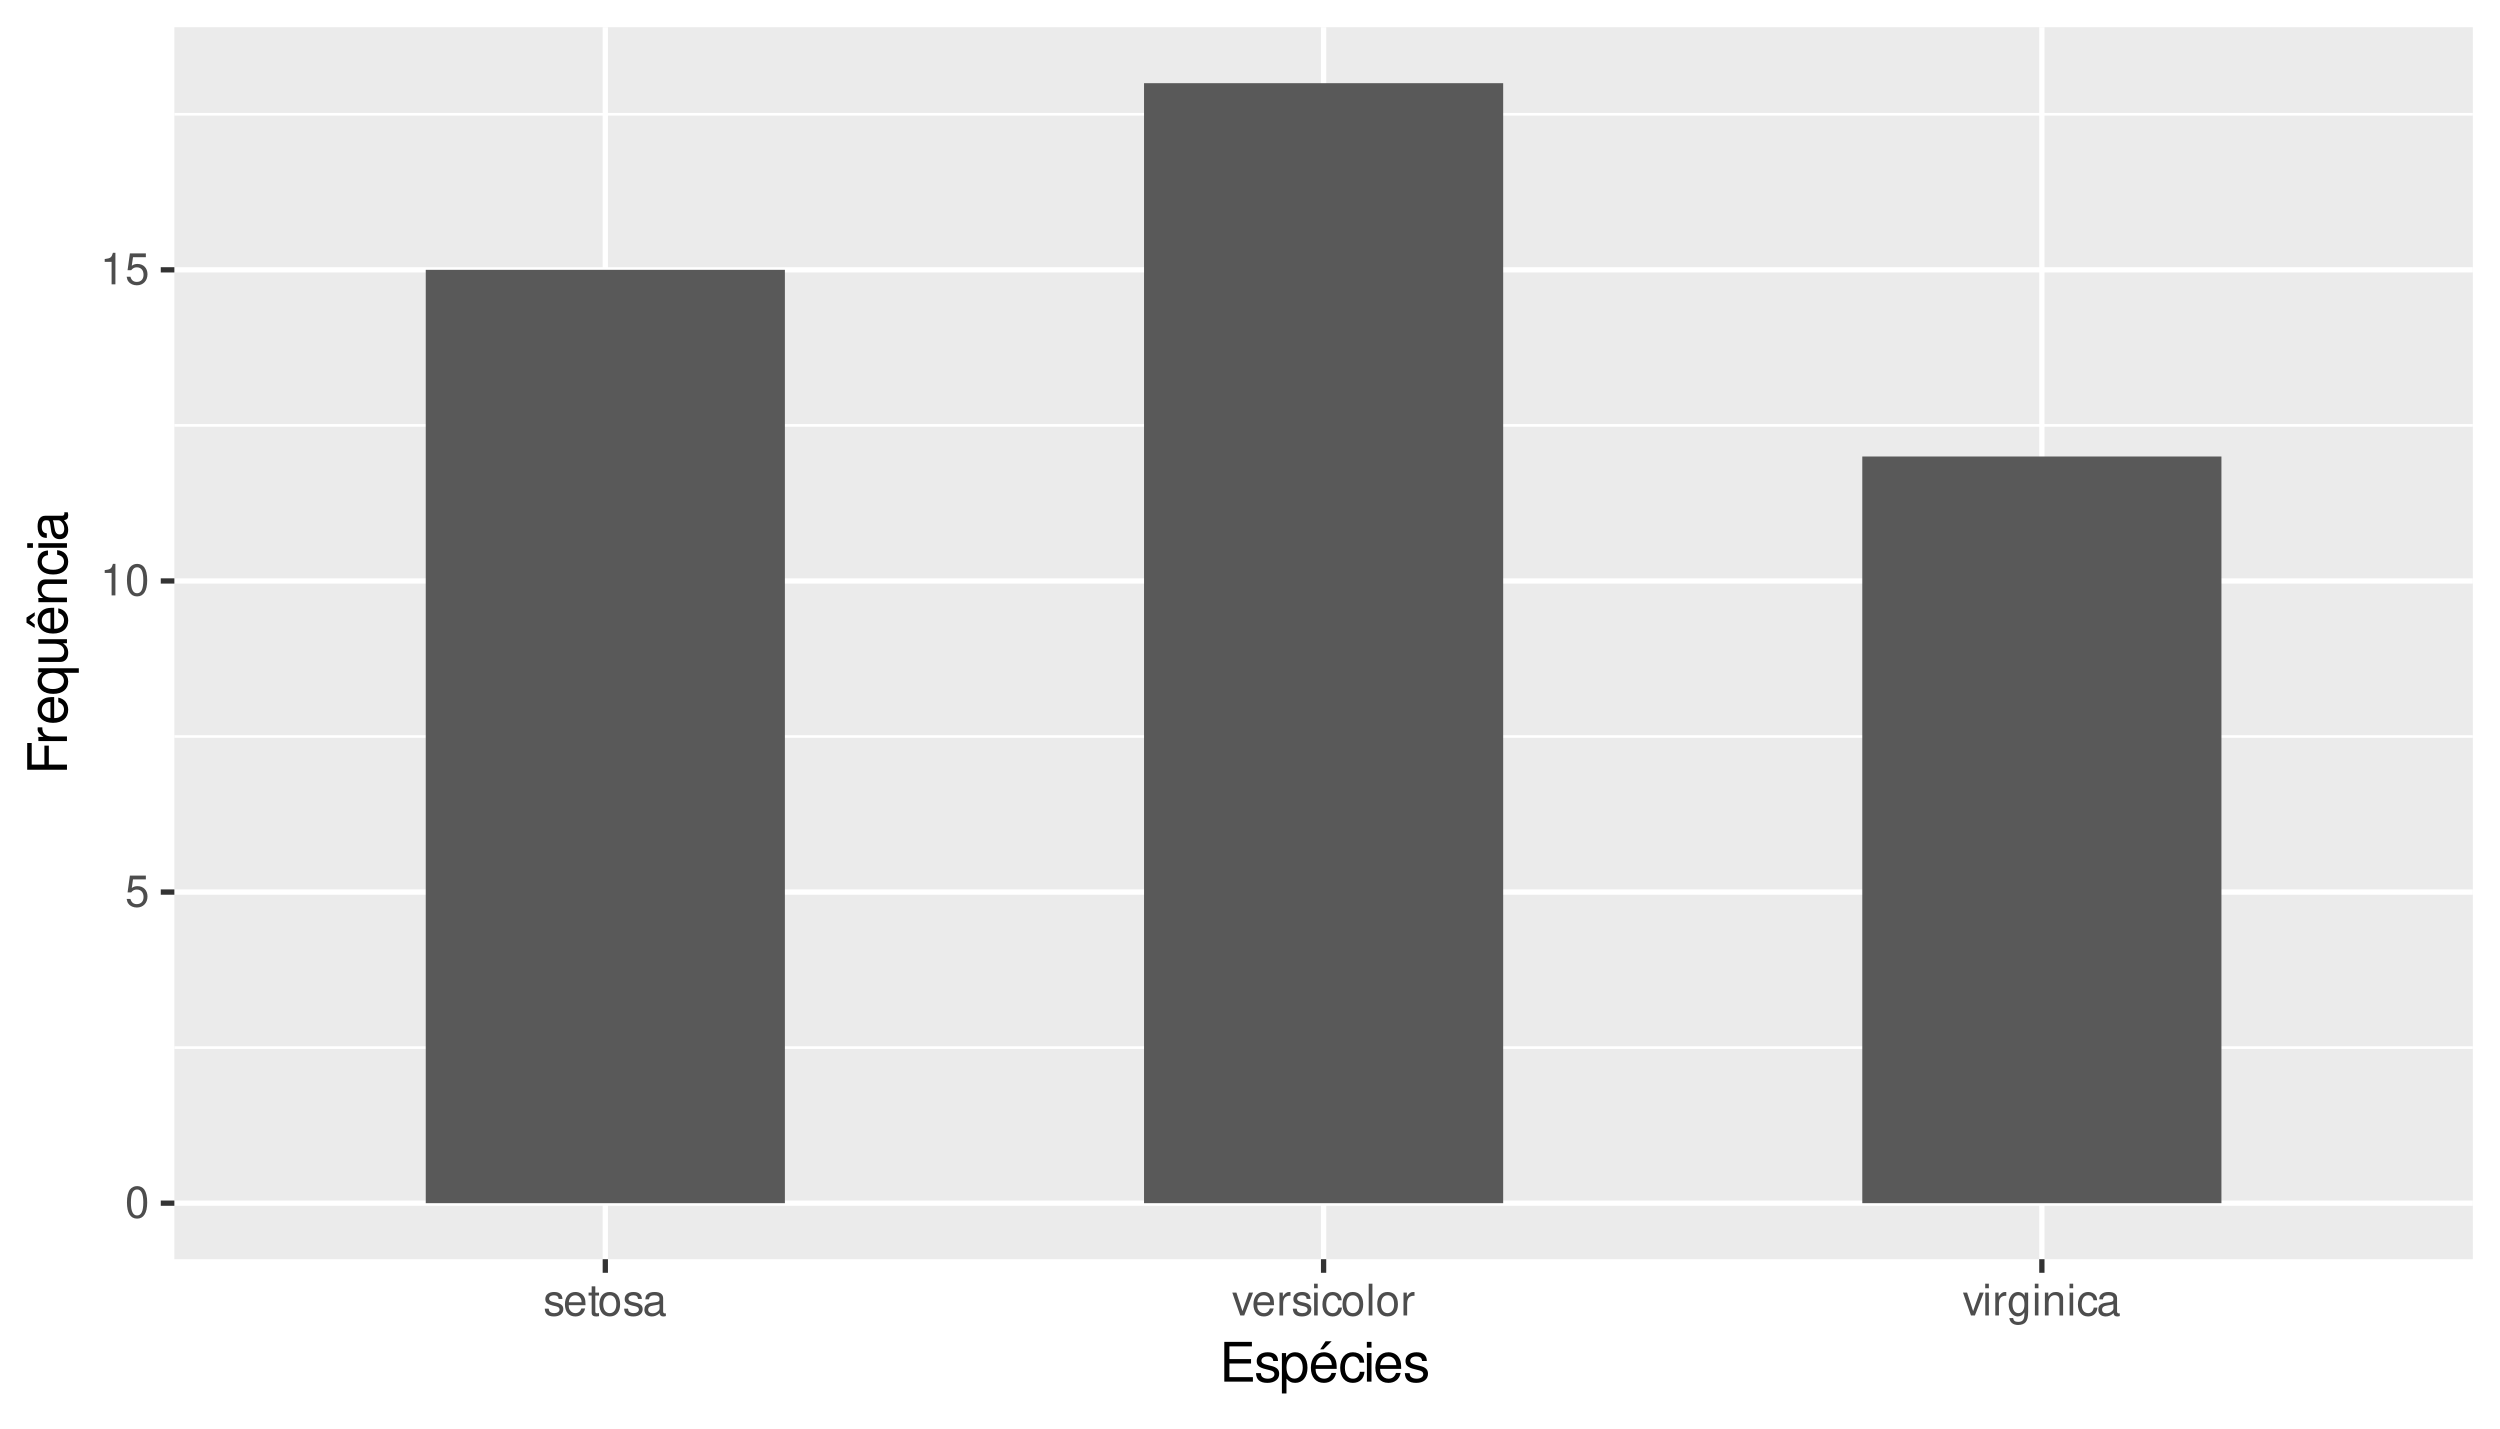
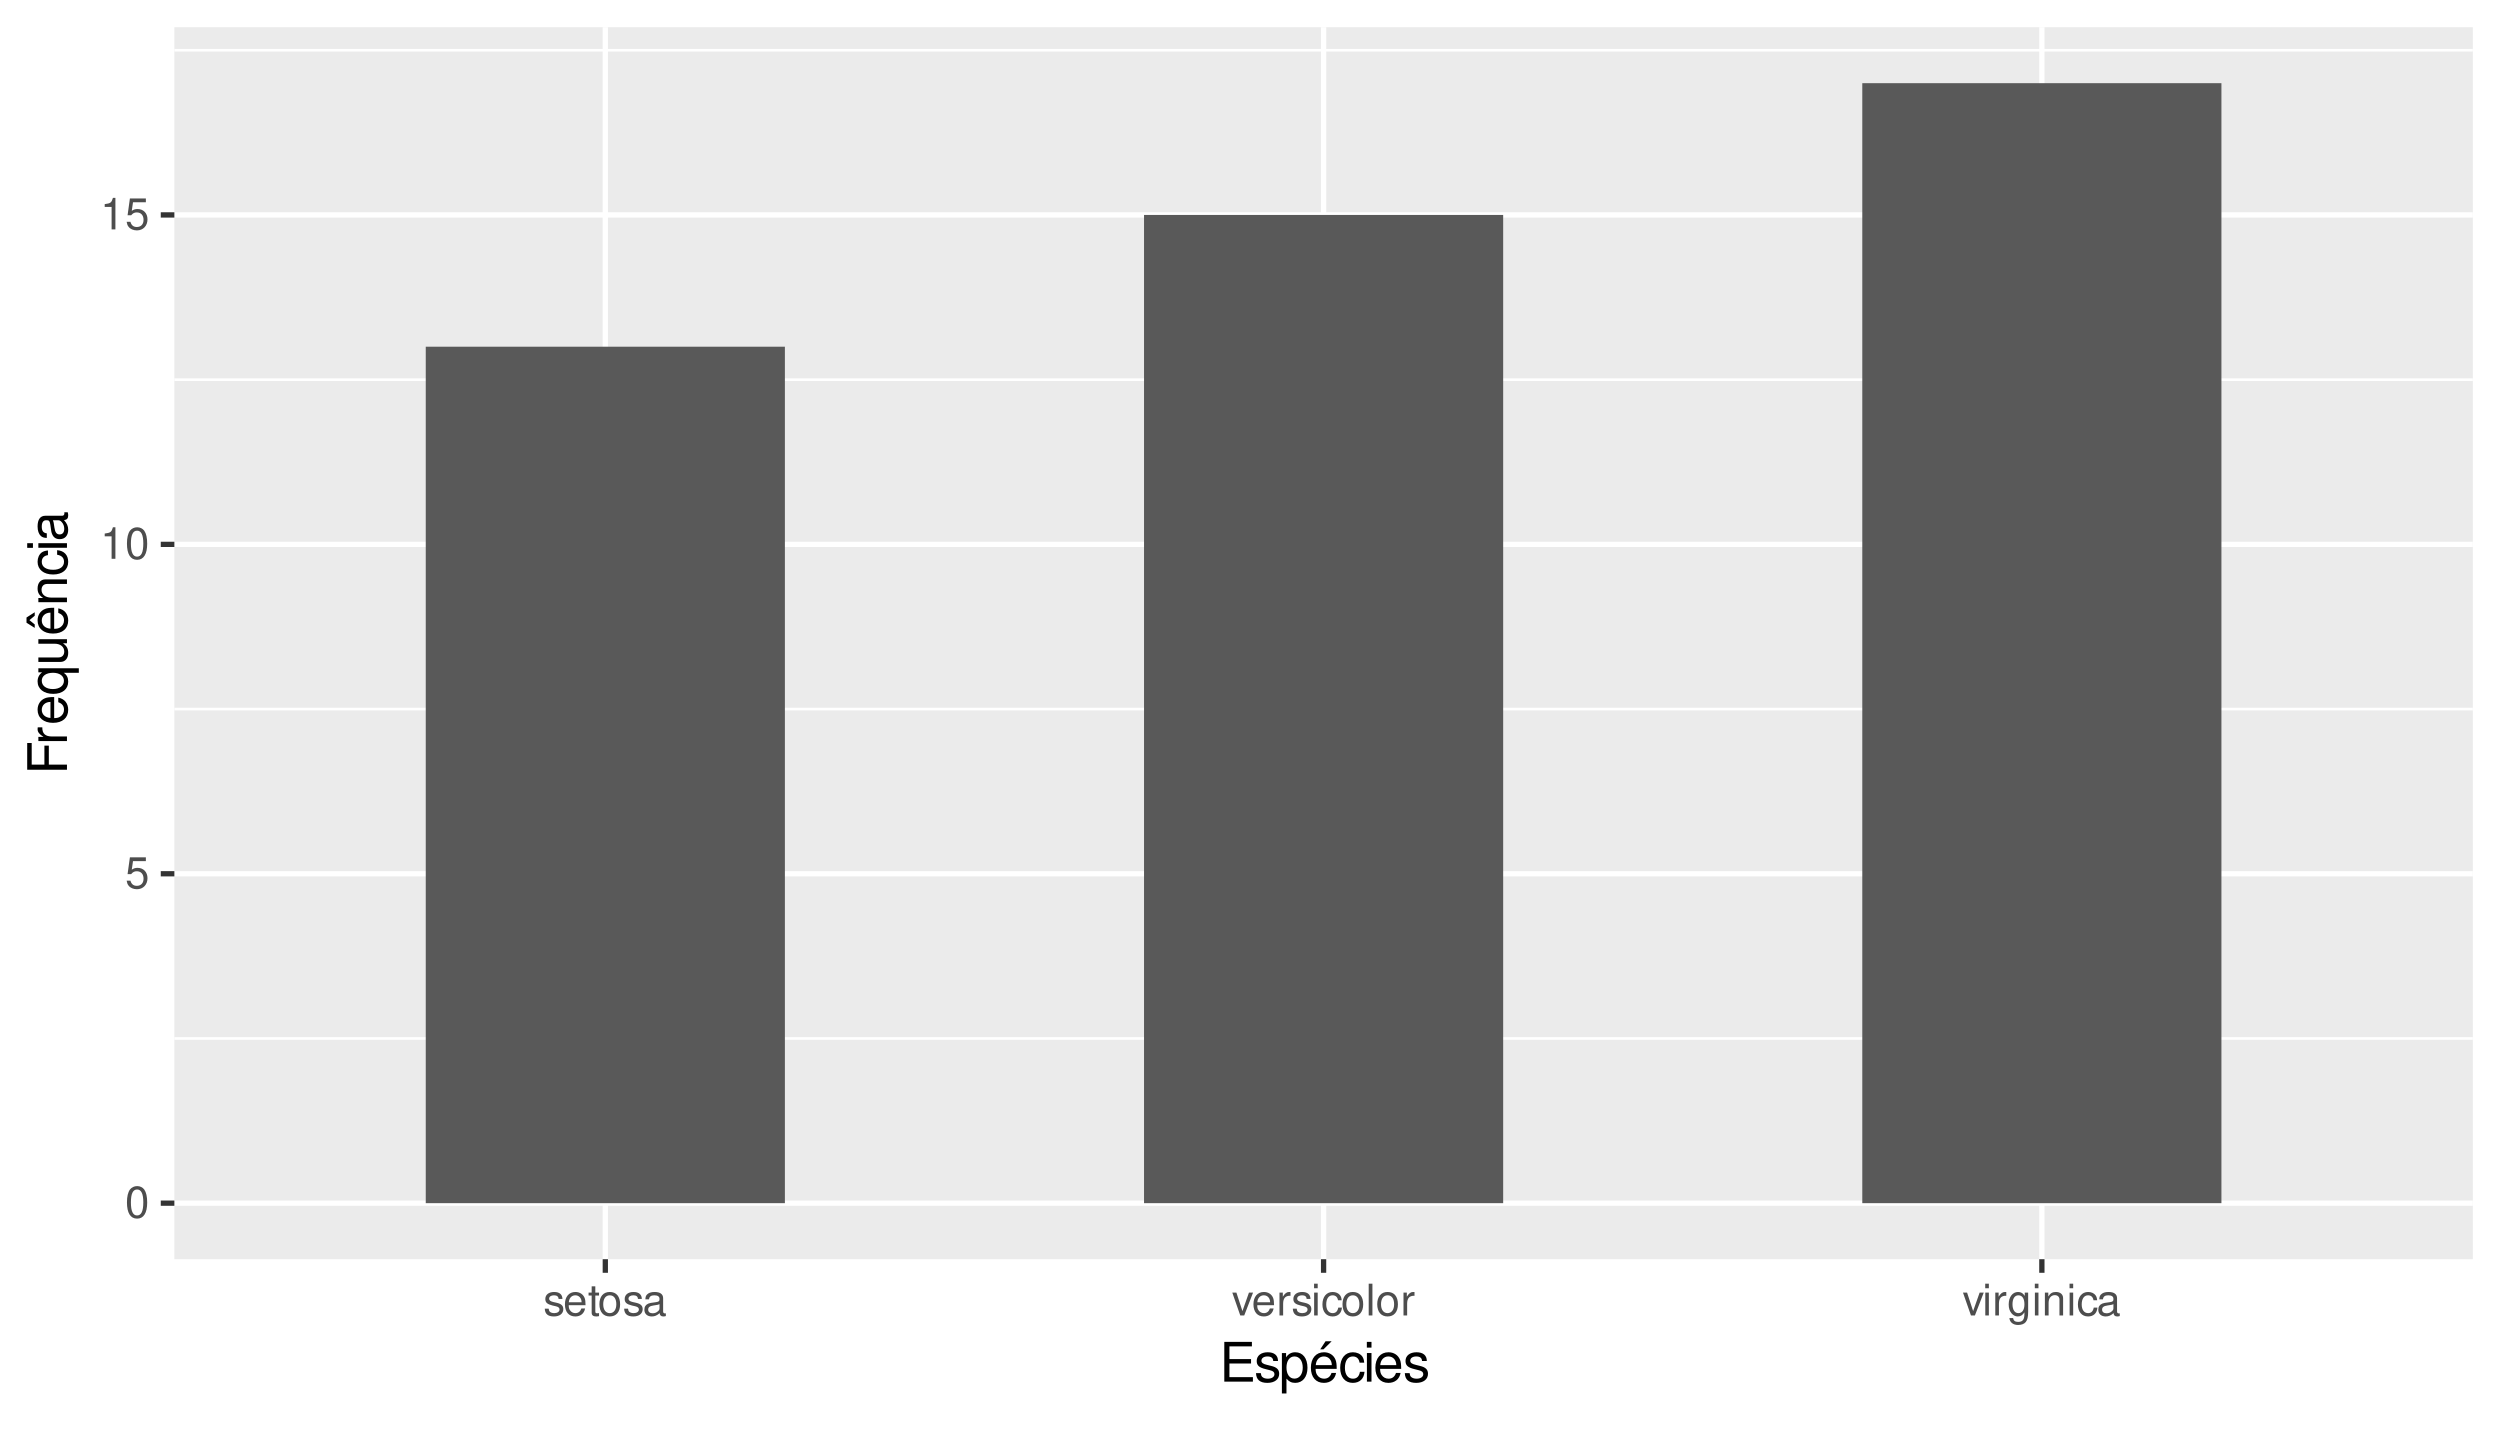
<svg xmlns="http://www.w3.org/2000/svg" xmlns:xlink="http://www.w3.org/1999/xlink" width="504pt" height="288pt" viewBox="0 0 504 288" version="1.1">
  <defs>
    <g>
      <symbol overflow="visible" id="glyph0-0">
        <path style="stroke:none;" d="" />
      </symbol>
      <symbol overflow="visible" id="glyph0-1">
        <path style="stroke:none;" d="M 2.422 -6.359 C 1.844 -6.359 1.312 -6.094 0.984 -5.672 C 0.578 -5.109 0.375 -4.25 0.375 -3.078 C 0.375 -0.938 1.078 0.203 2.422 0.203 C 3.734 0.203 4.453 -0.938 4.453 -3.031 C 4.453 -4.25 4.266 -5.078 3.859 -5.672 C 3.531 -6.109 3.016 -6.359 2.422 -6.359 Z M 2.422 -5.672 C 3.25 -5.672 3.672 -4.828 3.672 -3.094 C 3.672 -1.281 3.266 -0.438 2.406 -0.438 C 1.578 -0.438 1.172 -1.312 1.172 -3.062 C 1.172 -4.828 1.578 -5.672 2.422 -5.672 Z M 2.422 -5.672 " />
      </symbol>
      <symbol overflow="visible" id="glyph0-2">
        <path style="stroke:none;" d="M 4.188 -6.234 L 0.969 -6.234 L 0.5 -2.844 L 1.219 -2.844 C 1.578 -3.266 1.875 -3.422 2.359 -3.422 C 3.203 -3.422 3.719 -2.844 3.719 -1.922 C 3.719 -1.031 3.203 -0.484 2.359 -0.484 C 1.688 -0.484 1.266 -0.828 1.078 -1.531 L 0.312 -1.531 C 0.406 -1.016 0.5 -0.781 0.688 -0.547 C 1.031 -0.078 1.672 0.203 2.375 0.203 C 3.641 0.203 4.516 -0.719 4.516 -2.031 C 4.516 -3.266 3.688 -4.109 2.5 -4.109 C 2.062 -4.109 1.703 -4 1.344 -3.734 L 1.594 -5.469 L 4.188 -5.469 Z M 4.188 -6.234 " />
      </symbol>
      <symbol overflow="visible" id="glyph0-3">
        <path style="stroke:none;" d="M 2.281 -4.531 L 2.281 0 L 3.047 0 L 3.047 -6.359 L 2.547 -6.359 C 2.266 -5.391 2.094 -5.25 0.891 -5.094 L 0.891 -4.531 Z M 2.281 -4.531 " />
      </symbol>
      <symbol overflow="visible" id="glyph0-4">
        <path style="stroke:none;" d="M 3.859 -3.328 C 3.844 -4.234 3.25 -4.734 2.188 -4.734 C 1.109 -4.734 0.406 -4.188 0.406 -3.328 C 0.406 -2.609 0.781 -2.266 1.875 -2 L 2.562 -1.844 C 3.062 -1.719 3.266 -1.531 3.266 -1.203 C 3.266 -0.766 2.844 -0.469 2.203 -0.469 C 1.797 -0.469 1.469 -0.594 1.281 -0.781 C 1.172 -0.922 1.125 -1.047 1.078 -1.375 L 0.297 -1.375 C 0.328 -0.312 0.938 0.203 2.141 0.203 C 3.297 0.203 4.031 -0.375 4.031 -1.266 C 4.031 -1.938 3.656 -2.328 2.734 -2.547 L 2.031 -2.703 C 1.438 -2.844 1.172 -3.047 1.172 -3.375 C 1.172 -3.797 1.562 -4.062 2.156 -4.062 C 2.75 -4.062 3.062 -3.812 3.078 -3.328 Z M 3.859 -3.328 " />
      </symbol>
      <symbol overflow="visible" id="glyph0-5">
        <path style="stroke:none;" d="M 4.516 -2.062 C 4.516 -2.766 4.453 -3.188 4.328 -3.531 C 4.031 -4.281 3.328 -4.734 2.469 -4.734 C 1.172 -4.734 0.359 -3.766 0.359 -2.25 C 0.359 -0.719 1.141 0.203 2.453 0.203 C 3.5 0.203 4.234 -0.391 4.422 -1.406 L 3.672 -1.406 C 3.469 -0.797 3.062 -0.469 2.469 -0.469 C 2 -0.469 1.609 -0.688 1.359 -1.078 C 1.188 -1.344 1.125 -1.594 1.125 -2.062 Z M 1.141 -2.656 C 1.203 -3.516 1.719 -4.062 2.453 -4.062 C 3.203 -4.062 3.719 -3.484 3.719 -2.656 Z M 1.141 -2.656 " />
      </symbol>
      <symbol overflow="visible" id="glyph0-6">
        <path style="stroke:none;" d="M 2.234 -4.609 L 1.484 -4.609 L 1.484 -5.875 L 0.75 -5.875 L 0.75 -4.609 L 0.125 -4.609 L 0.125 -4.016 L 0.75 -4.016 L 0.75 -0.531 C 0.75 -0.047 1.062 0.203 1.641 0.203 C 1.828 0.203 1.984 0.188 2.234 0.141 L 2.234 -0.469 C 2.125 -0.453 2.031 -0.438 1.875 -0.438 C 1.562 -0.438 1.484 -0.531 1.484 -0.859 L 1.484 -4.016 L 2.234 -4.016 Z M 2.234 -4.609 " />
      </symbol>
      <symbol overflow="visible" id="glyph0-7">
        <path style="stroke:none;" d="M 2.391 -4.734 C 1.094 -4.734 0.312 -3.812 0.312 -2.266 C 0.312 -0.719 1.094 0.203 2.406 0.203 C 3.703 0.203 4.484 -0.719 4.484 -2.234 C 4.484 -3.828 3.734 -4.734 2.391 -4.734 Z M 2.406 -4.062 C 3.234 -4.062 3.719 -3.391 3.719 -2.25 C 3.719 -1.156 3.203 -0.469 2.406 -0.469 C 1.578 -0.469 1.078 -1.156 1.078 -2.266 C 1.078 -3.391 1.578 -4.062 2.406 -4.062 Z M 2.406 -4.062 " />
      </symbol>
      <symbol overflow="visible" id="glyph0-8">
        <path style="stroke:none;" d="M 4.703 -0.438 C 4.625 -0.406 4.594 -0.406 4.547 -0.406 C 4.297 -0.406 4.156 -0.547 4.156 -0.781 L 4.156 -3.484 C 4.156 -4.297 3.547 -4.734 2.422 -4.734 C 1.734 -4.734 1.203 -4.547 0.891 -4.203 C 0.672 -3.969 0.594 -3.703 0.578 -3.25 L 1.312 -3.25 C 1.375 -3.812 1.703 -4.062 2.391 -4.062 C 3.062 -4.062 3.422 -3.812 3.422 -3.375 L 3.422 -3.188 C 3.406 -2.875 3.25 -2.75 2.656 -2.672 C 1.625 -2.547 1.453 -2.5 1.172 -2.391 C 0.641 -2.156 0.375 -1.766 0.375 -1.156 C 0.375 -0.328 0.953 0.203 1.875 0.203 C 2.469 0.203 2.922 0 3.453 -0.469 C 3.5 0 3.734 0.203 4.203 0.203 C 4.359 0.203 4.453 0.188 4.703 0.125 Z M 3.422 -1.453 C 3.422 -1.203 3.359 -1.062 3.125 -0.859 C 2.828 -0.578 2.469 -0.438 2.047 -0.438 C 1.469 -0.438 1.141 -0.719 1.141 -1.172 C 1.141 -1.656 1.453 -1.906 2.25 -2.016 C 3.031 -2.125 3.172 -2.156 3.422 -2.281 Z M 3.422 -1.453 " />
      </symbol>
      <symbol overflow="visible" id="glyph0-9">
        <path style="stroke:none;" d="M 2.5 0 L 4.281 -4.609 L 3.453 -4.609 L 2.141 -0.875 L 0.922 -4.609 L 0.094 -4.609 L 1.703 0 Z M 2.5 0 " />
      </symbol>
      <symbol overflow="visible" id="glyph0-10">
        <path style="stroke:none;" d="M 0.609 -4.609 L 0.609 0 L 1.344 0 L 1.344 -2.391 C 1.359 -3.5 1.812 -4 2.828 -3.969 L 2.828 -4.719 C 2.703 -4.734 2.625 -4.734 2.547 -4.734 C 2.062 -4.734 1.703 -4.453 1.281 -3.781 L 1.281 -4.609 Z M 0.609 -4.609 " />
      </symbol>
      <symbol overflow="visible" id="glyph0-11">
        <path style="stroke:none;" d="M 1.312 -4.609 L 0.594 -4.609 L 0.594 0 L 1.312 0 Z M 1.312 -6.406 L 0.578 -6.406 L 0.578 -5.484 L 1.312 -5.484 Z M 1.312 -6.406 " />
      </symbol>
      <symbol overflow="visible" id="glyph0-12">
        <path style="stroke:none;" d="M 4.141 -3.062 C 4.109 -3.516 4.016 -3.797 3.828 -4.062 C 3.516 -4.484 2.969 -4.734 2.328 -4.734 C 1.078 -4.734 0.266 -3.75 0.266 -2.219 C 0.266 -0.734 1.062 0.203 2.312 0.203 C 3.406 0.203 4.109 -0.453 4.203 -1.578 L 3.453 -1.578 C 3.328 -0.844 2.953 -0.469 2.328 -0.469 C 1.516 -0.469 1.031 -1.141 1.031 -2.219 C 1.031 -3.375 1.516 -4.062 2.312 -4.062 C 2.922 -4.062 3.312 -3.703 3.406 -3.062 Z M 4.141 -3.062 " />
      </symbol>
      <symbol overflow="visible" id="glyph0-13">
        <path style="stroke:none;" d="M 1.344 -6.406 L 0.594 -6.406 L 0.594 0 L 1.344 0 Z M 1.344 -6.406 " />
      </symbol>
      <symbol overflow="visible" id="glyph0-14">
        <path style="stroke:none;" d="M 3.547 -4.609 L 3.547 -3.938 C 3.188 -4.5 2.781 -4.734 2.203 -4.734 C 1.078 -4.734 0.312 -3.703 0.312 -2.219 C 0.312 -1.453 0.5 -0.891 0.891 -0.422 C 1.234 -0.016 1.672 0.203 2.141 0.203 C 2.703 0.203 3.094 -0.047 3.484 -0.625 L 3.484 -0.391 C 3.484 0.844 3.141 1.297 2.219 1.297 C 1.594 1.297 1.281 1.062 1.203 0.531 L 0.453 0.531 C 0.531 1.375 1.203 1.922 2.203 1.922 C 2.891 1.922 3.453 1.703 3.75 1.328 C 4.094 0.891 4.234 0.328 4.234 -0.75 L 4.234 -4.609 Z M 2.266 -4.062 C 3.047 -4.062 3.484 -3.406 3.484 -2.25 C 3.484 -1.125 3.031 -0.469 2.266 -0.469 C 1.516 -0.469 1.078 -1.141 1.078 -2.266 C 1.078 -3.391 1.516 -4.062 2.266 -4.062 Z M 2.266 -4.062 " />
      </symbol>
      <symbol overflow="visible" id="glyph0-15">
        <path style="stroke:none;" d="M 0.609 -4.609 L 0.609 0 L 1.359 0 L 1.359 -2.547 C 1.359 -3.484 1.844 -4.094 2.609 -4.094 C 3.188 -4.094 3.547 -3.75 3.547 -3.188 L 3.547 0 L 4.281 0 L 4.281 -3.484 C 4.281 -4.25 3.719 -4.734 2.828 -4.734 C 2.141 -4.734 1.703 -4.484 1.297 -3.828 L 1.297 -4.609 Z M 0.609 -4.609 " />
      </symbol>
      <symbol overflow="visible" id="glyph1-0">
        <path style="stroke:none;" d="" />
      </symbol>
      <symbol overflow="visible" id="glyph1-1">
        <path style="stroke:none;" d="M 2.016 -3.656 L 6.375 -3.656 L 6.375 -4.547 L 2.016 -4.547 L 2.016 -7.109 L 6.547 -7.109 L 6.547 -8.016 L 0.984 -8.016 L 0.984 0 L 6.75 0 L 6.75 -0.906 L 2.016 -0.906 Z M 2.016 -3.656 " />
      </symbol>
      <symbol overflow="visible" id="glyph1-2">
        <path style="stroke:none;" d="M 4.812 -4.156 C 4.812 -5.297 4.062 -5.922 2.734 -5.922 C 1.391 -5.922 0.516 -5.234 0.516 -4.172 C 0.516 -3.266 0.984 -2.844 2.344 -2.516 L 3.203 -2.297 C 3.844 -2.141 4.094 -1.906 4.094 -1.5 C 4.094 -0.953 3.547 -0.594 2.75 -0.594 C 2.25 -0.594 1.844 -0.734 1.609 -0.984 C 1.469 -1.141 1.391 -1.312 1.344 -1.719 L 0.375 -1.719 C 0.422 -0.391 1.172 0.25 2.672 0.25 C 4.125 0.25 5.047 -0.469 5.047 -1.578 C 5.047 -2.438 4.562 -2.906 3.422 -3.172 L 2.547 -3.391 C 1.797 -3.562 1.469 -3.812 1.469 -4.219 C 1.469 -4.75 1.953 -5.078 2.688 -5.078 C 3.438 -5.078 3.828 -4.766 3.844 -4.156 Z M 4.812 -4.156 " />
      </symbol>
      <symbol overflow="visible" id="glyph1-3">
        <path style="stroke:none;" d="M 0.594 2.391 L 1.516 2.391 L 1.516 -0.609 C 2 -0.016 2.547 0.25 3.281 0.25 C 4.781 0.25 5.75 -0.953 5.75 -2.781 C 5.75 -4.719 4.812 -5.922 3.281 -5.922 C 2.5 -5.922 1.875 -5.578 1.438 -4.891 L 1.438 -5.766 L 0.594 -5.766 Z M 3.125 -5.078 C 4.141 -5.078 4.797 -4.188 4.797 -2.812 C 4.797 -1.5 4.125 -0.609 3.125 -0.609 C 2.141 -0.609 1.516 -1.484 1.516 -2.844 C 1.516 -4.188 2.141 -5.078 3.125 -5.078 Z M 3.125 -5.078 " />
      </symbol>
      <symbol overflow="visible" id="glyph1-4">
        <path style="stroke:none;" d="M 5.641 -2.578 C 5.641 -3.453 5.578 -3.984 5.406 -4.406 C 5.031 -5.359 4.156 -5.922 3.078 -5.922 C 1.469 -5.922 0.438 -4.703 0.438 -2.812 C 0.438 -0.906 1.438 0.25 3.062 0.25 C 4.375 0.25 5.297 -0.5 5.516 -1.75 L 4.594 -1.75 C 4.344 -0.984 3.828 -0.594 3.094 -0.594 C 2.516 -0.594 2.016 -0.859 1.703 -1.344 C 1.484 -1.672 1.406 -2 1.391 -2.578 Z M 1.422 -3.328 C 1.5 -4.391 2.141 -5.078 3.062 -5.078 C 4 -5.078 4.656 -4.359 4.656 -3.328 Z M 3.391 -8.141 L 2.328 -6.516 L 2.984 -6.516 L 4.625 -8.141 Z M 3.391 -8.141 " />
      </symbol>
      <symbol overflow="visible" id="glyph1-5">
        <path style="stroke:none;" d="M 5.188 -3.828 C 5.141 -4.391 5.016 -4.75 4.797 -5.078 C 4.406 -5.609 3.703 -5.922 2.906 -5.922 C 1.344 -5.922 0.344 -4.703 0.344 -2.781 C 0.344 -0.922 1.328 0.25 2.891 0.25 C 4.266 0.25 5.141 -0.578 5.25 -1.984 L 4.328 -1.984 C 4.172 -1.062 3.703 -0.594 2.922 -0.594 C 1.906 -0.594 1.297 -1.422 1.297 -2.781 C 1.297 -4.219 1.891 -5.078 2.891 -5.078 C 3.656 -5.078 4.141 -4.625 4.25 -3.828 Z M 5.188 -3.828 " />
      </symbol>
      <symbol overflow="visible" id="glyph1-6">
        <path style="stroke:none;" d="M 1.656 -5.766 L 0.734 -5.766 L 0.734 0 L 1.656 0 Z M 1.656 -8.016 L 0.719 -8.016 L 0.719 -6.859 L 1.656 -6.859 Z M 1.656 -8.016 " />
      </symbol>
      <symbol overflow="visible" id="glyph1-7">
        <path style="stroke:none;" d="M 5.641 -2.578 C 5.641 -3.453 5.578 -3.984 5.406 -4.406 C 5.031 -5.359 4.156 -5.922 3.078 -5.922 C 1.469 -5.922 0.438 -4.703 0.438 -2.812 C 0.438 -0.906 1.438 0.25 3.062 0.25 C 4.375 0.25 5.297 -0.5 5.516 -1.75 L 4.594 -1.75 C 4.344 -0.984 3.828 -0.594 3.094 -0.594 C 2.516 -0.594 2.016 -0.859 1.703 -1.344 C 1.484 -1.672 1.406 -2 1.391 -2.578 Z M 1.422 -3.328 C 1.5 -4.391 2.141 -5.078 3.062 -5.078 C 4 -5.078 4.656 -4.359 4.656 -3.328 Z M 1.422 -3.328 " />
      </symbol>
      <symbol overflow="visible" id="glyph2-0">
        <path style="stroke:none;" d="" />
      </symbol>
      <symbol overflow="visible" id="glyph2-1">
        <path style="stroke:none;" d="M -3.656 -2.016 L -3.656 -5.844 L -4.547 -5.844 L -4.547 -2.016 L -7.109 -2.016 L -7.109 -6.375 L -8.016 -6.375 L -8.016 -0.984 L 0 -0.984 L 0 -2.016 Z M -3.656 -2.016 " />
      </symbol>
      <symbol overflow="visible" id="glyph2-2">
        <path style="stroke:none;" d="M -5.766 -0.766 L 0 -0.766 L 0 -1.688 L -2.984 -1.688 C -4.375 -1.688 -5 -2.266 -4.969 -3.531 L -5.891 -3.531 C -5.922 -3.375 -5.922 -3.281 -5.922 -3.172 C -5.922 -2.578 -5.578 -2.141 -4.719 -1.609 L -5.766 -1.609 Z M -5.766 -0.766 " />
      </symbol>
      <symbol overflow="visible" id="glyph2-3">
        <path style="stroke:none;" d="M -2.578 -5.641 C -3.453 -5.641 -3.984 -5.578 -4.406 -5.406 C -5.359 -5.031 -5.922 -4.156 -5.922 -3.078 C -5.922 -1.469 -4.703 -0.438 -2.812 -0.438 C -0.906 -0.438 0.25 -1.438 0.25 -3.062 C 0.25 -4.375 -0.5 -5.297 -1.75 -5.516 L -1.75 -4.594 C -0.984 -4.344 -0.594 -3.828 -0.594 -3.094 C -0.594 -2.516 -0.859 -2.016 -1.344 -1.703 C -1.672 -1.484 -2 -1.406 -2.578 -1.391 Z M -3.328 -1.422 C -4.391 -1.5 -5.078 -2.141 -5.078 -3.062 C -5.078 -4 -4.359 -4.656 -3.328 -4.656 Z M -3.328 -1.422 " />
      </symbol>
      <symbol overflow="visible" id="glyph2-4">
        <path style="stroke:none;" d="M 2.391 -5.438 L -5.766 -5.438 L -5.766 -4.625 L -5 -4.625 C -5.594 -4.203 -5.922 -3.547 -5.922 -2.797 C -5.922 -1.281 -4.688 -0.281 -2.766 -0.281 C -0.906 -0.281 0.25 -1.219 0.25 -2.75 C 0.25 -3.547 -0.031 -4.109 -0.656 -4.531 L 2.391 -4.531 Z M -5.078 -2.922 C -5.078 -3.906 -4.203 -4.531 -2.812 -4.531 C -1.484 -4.531 -0.609 -3.891 -0.609 -2.922 C -0.609 -1.906 -1.5 -1.25 -2.844 -1.25 C -4.188 -1.25 -5.078 -1.906 -5.078 -2.922 Z M -5.078 -2.922 " />
      </symbol>
      <symbol overflow="visible" id="glyph2-5">
        <path style="stroke:none;" d="M 0 -5.297 L -5.766 -5.297 L -5.766 -4.391 L -2.5 -4.391 C -1.312 -4.391 -0.547 -3.766 -0.547 -2.812 C -0.547 -2.094 -0.984 -1.625 -1.688 -1.625 L -5.766 -1.625 L -5.766 -0.719 L -1.312 -0.719 C -0.359 -0.719 0.25 -1.438 0.25 -2.547 C 0.25 -3.406 -0.047 -3.938 -0.797 -4.484 L 0 -4.484 Z M 0 -5.297 " />
      </symbol>
      <symbol overflow="visible" id="glyph2-6">
        <path style="stroke:none;" d="M -2.578 -5.641 C -3.453 -5.641 -3.984 -5.578 -4.406 -5.406 C -5.359 -5.031 -5.922 -4.156 -5.922 -3.078 C -5.922 -1.469 -4.703 -0.438 -2.812 -0.438 C -0.906 -0.438 0.25 -1.438 0.25 -3.062 C 0.25 -4.375 -0.5 -5.297 -1.75 -5.516 L -1.75 -4.594 C -0.984 -4.344 -0.594 -3.828 -0.594 -3.094 C -0.594 -2.516 -0.859 -2.016 -1.344 -1.703 C -1.672 -1.484 -2 -1.406 -2.578 -1.391 Z M -3.328 -1.422 C -4.391 -1.5 -5.078 -2.141 -5.078 -3.062 C -5.078 -4 -4.359 -4.656 -3.328 -4.656 Z M -8.156 -2.625 L -6.5 -1.578 L -6.5 -2.281 L -7.562 -3.141 L -6.5 -4.031 L -6.5 -4.734 L -8.156 -3.672 Z M -8.156 -2.625 " />
      </symbol>
      <symbol overflow="visible" id="glyph2-7">
        <path style="stroke:none;" d="M -5.766 -0.766 L 0 -0.766 L 0 -1.688 L -3.172 -1.688 C -4.359 -1.688 -5.125 -2.312 -5.125 -3.25 C -5.125 -3.984 -4.688 -4.438 -4 -4.438 L 0 -4.438 L 0 -5.359 L -4.359 -5.359 C -5.312 -5.359 -5.922 -4.641 -5.922 -3.531 C -5.922 -2.672 -5.594 -2.125 -4.797 -1.609 L -5.766 -1.609 Z M -5.766 -0.766 " />
      </symbol>
      <symbol overflow="visible" id="glyph2-8">
        <path style="stroke:none;" d="M -3.828 -5.188 C -4.391 -5.141 -4.75 -5.016 -5.078 -4.797 C -5.609 -4.406 -5.922 -3.703 -5.922 -2.906 C -5.922 -1.344 -4.703 -0.344 -2.781 -0.344 C -0.922 -0.344 0.25 -1.328 0.25 -2.891 C 0.25 -4.266 -0.578 -5.141 -1.984 -5.25 L -1.984 -4.328 C -1.062 -4.172 -0.594 -3.703 -0.594 -2.922 C -0.594 -1.906 -1.422 -1.297 -2.781 -1.297 C -4.219 -1.297 -5.078 -1.891 -5.078 -2.891 C -5.078 -3.656 -4.625 -4.141 -3.828 -4.25 Z M -3.828 -5.188 " />
      </symbol>
      <symbol overflow="visible" id="glyph2-9">
        <path style="stroke:none;" d="M -5.766 -1.656 L -5.766 -0.734 L 0 -0.734 L 0 -1.656 Z M -8.016 -1.656 L -8.016 -0.719 L -6.859 -0.719 L -6.859 -1.656 Z M -8.016 -1.656 " />
      </symbol>
      <symbol overflow="visible" id="glyph2-10">
        <path style="stroke:none;" d="M -0.531 -5.891 C -0.516 -5.781 -0.516 -5.734 -0.516 -5.688 C -0.516 -5.375 -0.688 -5.188 -0.969 -5.188 L -4.359 -5.188 C -5.375 -5.188 -5.922 -4.438 -5.922 -3.031 C -5.922 -2.172 -5.688 -1.5 -5.266 -1.109 C -4.969 -0.844 -4.625 -0.734 -4.062 -0.719 L -4.062 -1.641 C -4.766 -1.719 -5.078 -2.141 -5.078 -2.984 C -5.078 -3.828 -4.781 -4.281 -4.219 -4.281 L -3.984 -4.281 C -3.594 -4.266 -3.438 -4.062 -3.344 -3.328 C -3.172 -2.031 -3.141 -1.828 -2.984 -1.469 C -2.703 -0.797 -2.203 -0.469 -1.453 -0.469 C -0.406 -0.469 0.25 -1.188 0.25 -2.359 C 0.25 -3.078 0 -3.656 -0.594 -4.312 C 0 -4.375 0.25 -4.656 0.25 -5.266 C 0.25 -5.453 0.234 -5.578 0.156 -5.891 Z M -1.812 -4.281 C -1.5 -4.281 -1.312 -4.188 -1.062 -3.922 C -0.719 -3.547 -0.547 -3.094 -0.547 -2.547 C -0.547 -1.844 -0.891 -1.422 -1.469 -1.422 C -2.078 -1.422 -2.391 -1.812 -2.531 -2.812 C -2.656 -3.781 -2.703 -3.969 -2.844 -4.281 Z M -1.812 -4.281 " />
      </symbol>
    </g>
    <clipPath id="clip1">
      <path d="M 35.152 5.48 L 498.523 5.48 L 498.523 253.852 L 35.152 253.852 Z M 35.152 5.48 " />
    </clipPath>
    <clipPath id="clip2">
-       <path d="M 35.152 210 L 498.523 210 L 498.523 212 L 35.152 212 Z M 35.152 210 " />
+       <path d="M 35.152 209 L 498.523 209 L 498.523 210 L 35.152 210 Z M 35.152 209 " />
    </clipPath>
    <clipPath id="clip3">
-       <path d="M 35.152 148 L 498.523 148 L 498.523 149 L 35.152 149 Z M 35.152 148 " />
+       <path d="M 35.152 142 L 498.523 142 L 498.523 144 L 35.152 144 Z M 35.152 142 " />
    </clipPath>
    <clipPath id="clip4">
-       <path d="M 35.152 85 L 498.523 85 L 498.523 87 L 35.152 87 Z M 35.152 85 " />
+       <path d="M 35.152 76 L 498.523 76 L 498.523 77 L 35.152 77 Z M 35.152 76 " />
    </clipPath>
    <clipPath id="clip5">
-       <path d="M 35.152 22 L 498.523 22 L 498.523 24 L 35.152 24 Z M 35.152 22 " />
+       <path d="M 35.152 9 L 498.523 9 L 498.523 11 L 35.152 11 Z M 35.152 9 " />
    </clipPath>
    <clipPath id="clip6">
      <path d="M 35.152 242 L 498.523 242 L 498.523 244 L 35.152 244 Z M 35.152 242 " />
    </clipPath>
    <clipPath id="clip7">
-       <path d="M 35.152 179 L 498.523 179 L 498.523 181 L 35.152 181 Z M 35.152 179 " />
+       <path d="M 35.152 175 L 498.523 175 L 498.523 177 L 35.152 177 Z M 35.152 175 " />
    </clipPath>
    <clipPath id="clip8">
-       <path d="M 35.152 116 L 498.523 116 L 498.523 118 L 35.152 118 Z M 35.152 116 " />
+       <path d="M 35.152 109 L 498.523 109 L 498.523 111 L 35.152 111 Z M 35.152 109 " />
    </clipPath>
    <clipPath id="clip9">
-       <path d="M 35.152 53 L 498.523 53 L 498.523 55 L 35.152 55 Z M 35.152 53 " />
+       <path d="M 35.152 42 L 498.523 42 L 498.523 44 L 35.152 44 Z M 35.152 42 " />
    </clipPath>
    <clipPath id="clip10">
      <path d="M 121 5.48 L 123 5.48 L 123 253.852 L 121 253.852 Z M 121 5.48 " />
    </clipPath>
    <clipPath id="clip11">
      <path d="M 266 5.48 L 268 5.48 L 268 253.852 L 266 253.852 Z M 266 5.48 " />
    </clipPath>
    <clipPath id="clip12">
      <path d="M 411 5.48 L 413 5.48 L 413 253.852 L 411 253.852 Z M 411 5.48 " />
    </clipPath>
  </defs>
  <g id="surface40">
    <rect x="0" y="0" width="504" height="288" style="fill:rgb(100%,100%,100%);fill-opacity:1;stroke:none;" />
    <rect x="0" y="0" width="504" height="288" style="fill:rgb(100%,100%,100%);fill-opacity:1;stroke:none;" />
    <path style="fill:none;stroke-width:1.067;stroke-linecap:round;stroke-linejoin:round;stroke:rgb(100%,100%,100%);stroke-opacity:1;stroke-miterlimit:10;" d="M 0 288 L 504 288 L 504 0 L 0 0 Z M 0 288 " />
    <g clip-path="url(#clip1)" clip-rule="nonzero">
      <path style=" stroke:none;fill-rule:nonzero;fill:rgb(92.157%,92.157%,92.157%);fill-opacity:1;" d="M 35.152 253.848 L 498.523 253.848 L 498.523 5.477 L 35.152 5.477 Z M 35.152 253.848 " />
    </g>
    <g clip-path="url(#clip2)" clip-rule="nonzero">
-       <path style="fill:none;stroke-width:0.533;stroke-linecap:butt;stroke-linejoin:round;stroke:rgb(100%,100%,100%);stroke-opacity:1;stroke-miterlimit:10;" d="M 35.152 211.199 L 498.52 211.199 " />
+       <path style="fill:none;stroke-width:0.533;stroke-linecap:butt;stroke-linejoin:round;stroke:rgb(100%,100%,100%);stroke-opacity:1;stroke-miterlimit:10;" d="M 35.152 209.355 L 498.52 209.355 " />
    </g>
    <g clip-path="url(#clip3)" clip-rule="nonzero">
-       <path style="fill:none;stroke-width:0.533;stroke-linecap:butt;stroke-linejoin:round;stroke:rgb(100%,100%,100%);stroke-opacity:1;stroke-miterlimit:10;" d="M 35.152 148.48 L 498.52 148.48 " />
+       <path style="fill:none;stroke-width:0.533;stroke-linecap:butt;stroke-linejoin:round;stroke:rgb(100%,100%,100%);stroke-opacity:1;stroke-miterlimit:10;" d="M 35.152 142.945 L 498.52 142.945 " />
    </g>
    <g clip-path="url(#clip4)" clip-rule="nonzero">
-       <path style="fill:none;stroke-width:0.533;stroke-linecap:butt;stroke-linejoin:round;stroke:rgb(100%,100%,100%);stroke-opacity:1;stroke-miterlimit:10;" d="M 35.152 85.762 L 498.52 85.762 " />
+       <path style="fill:none;stroke-width:0.533;stroke-linecap:butt;stroke-linejoin:round;stroke:rgb(100%,100%,100%);stroke-opacity:1;stroke-miterlimit:10;" d="M 35.152 76.539 L 498.52 76.539 " />
    </g>
    <g clip-path="url(#clip5)" clip-rule="nonzero">
-       <path style="fill:none;stroke-width:0.533;stroke-linecap:butt;stroke-linejoin:round;stroke:rgb(100%,100%,100%);stroke-opacity:1;stroke-miterlimit:10;" d="M 35.152 23.039 L 498.52 23.039 " />
+       <path style="fill:none;stroke-width:0.533;stroke-linecap:butt;stroke-linejoin:round;stroke:rgb(100%,100%,100%);stroke-opacity:1;stroke-miterlimit:10;" d="M 35.152 10.129 L 498.52 10.129 " />
    </g>
    <g clip-path="url(#clip6)" clip-rule="nonzero">
      <path style="fill:none;stroke-width:1.067;stroke-linecap:butt;stroke-linejoin:round;stroke:rgb(100%,100%,100%);stroke-opacity:1;stroke-miterlimit:10;" d="M 35.152 242.559 L 498.52 242.559 " />
    </g>
    <g clip-path="url(#clip7)" clip-rule="nonzero">
-       <path style="fill:none;stroke-width:1.067;stroke-linecap:butt;stroke-linejoin:round;stroke:rgb(100%,100%,100%);stroke-opacity:1;stroke-miterlimit:10;" d="M 35.152 179.84 L 498.52 179.84 " />
+       <path style="fill:none;stroke-width:1.067;stroke-linecap:butt;stroke-linejoin:round;stroke:rgb(100%,100%,100%);stroke-opacity:1;stroke-miterlimit:10;" d="M 35.152 176.152 L 498.52 176.152 " />
    </g>
    <g clip-path="url(#clip8)" clip-rule="nonzero">
-       <path style="fill:none;stroke-width:1.067;stroke-linecap:butt;stroke-linejoin:round;stroke:rgb(100%,100%,100%);stroke-opacity:1;stroke-miterlimit:10;" d="M 35.152 117.121 L 498.52 117.121 " />
+       <path style="fill:none;stroke-width:1.067;stroke-linecap:butt;stroke-linejoin:round;stroke:rgb(100%,100%,100%);stroke-opacity:1;stroke-miterlimit:10;" d="M 35.152 109.742 L 498.52 109.742 " />
    </g>
    <g clip-path="url(#clip9)" clip-rule="nonzero">
-       <path style="fill:none;stroke-width:1.067;stroke-linecap:butt;stroke-linejoin:round;stroke:rgb(100%,100%,100%);stroke-opacity:1;stroke-miterlimit:10;" d="M 35.152 54.402 L 498.52 54.402 " />
+       <path style="fill:none;stroke-width:1.067;stroke-linecap:butt;stroke-linejoin:round;stroke:rgb(100%,100%,100%);stroke-opacity:1;stroke-miterlimit:10;" d="M 35.152 43.332 L 498.52 43.332 " />
    </g>
    <g clip-path="url(#clip10)" clip-rule="nonzero">
      <path style="fill:none;stroke-width:1.067;stroke-linecap:butt;stroke-linejoin:round;stroke:rgb(100%,100%,100%);stroke-opacity:1;stroke-miterlimit:10;" d="M 122.031 253.848 L 122.031 5.48 " />
    </g>
    <g clip-path="url(#clip11)" clip-rule="nonzero">
      <path style="fill:none;stroke-width:1.067;stroke-linecap:butt;stroke-linejoin:round;stroke:rgb(100%,100%,100%);stroke-opacity:1;stroke-miterlimit:10;" d="M 266.836 253.848 L 266.836 5.48 " />
    </g>
    <g clip-path="url(#clip12)" clip-rule="nonzero">
      <path style="fill:none;stroke-width:1.067;stroke-linecap:butt;stroke-linejoin:round;stroke:rgb(100%,100%,100%);stroke-opacity:1;stroke-miterlimit:10;" d="M 411.641 253.848 L 411.641 5.48 " />
    </g>
-     <path style=" stroke:none;fill-rule:nonzero;fill:rgb(34.902%,34.902%,34.902%);fill-opacity:1;" d="M 85.832 242.559 L 158.234 242.559 L 158.234 54.398 L 85.832 54.398 Z M 85.832 242.559 " />
-     <path style=" stroke:none;fill-rule:nonzero;fill:rgb(34.902%,34.902%,34.902%);fill-opacity:1;" d="M 230.637 242.559 L 303.039 242.559 L 303.039 16.77 L 230.637 16.77 Z M 230.637 242.559 " />
-     <path style=" stroke:none;fill-rule:nonzero;fill:rgb(34.902%,34.902%,34.902%);fill-opacity:1;" d="M 375.438 242.559 L 447.84 242.559 L 447.84 92.031 L 375.438 92.031 Z M 375.438 242.559 " />
+     <path style=" stroke:none;fill-rule:nonzero;fill:rgb(34.902%,34.902%,34.902%);fill-opacity:1;" d="M 85.832 242.559 L 158.234 242.559 L 158.234 69.895 L 85.832 69.895 Z M 85.832 242.559 " />
+     <path style=" stroke:none;fill-rule:nonzero;fill:rgb(34.902%,34.902%,34.902%);fill-opacity:1;" d="M 230.637 242.559 L 303.039 242.559 L 303.039 43.332 L 230.637 43.332 Z M 230.637 242.559 " />
+     <path style=" stroke:none;fill-rule:nonzero;fill:rgb(34.902%,34.902%,34.902%);fill-opacity:1;" d="M 375.438 242.559 L 447.84 242.559 L 447.84 16.77 L 375.438 16.77 Z M 375.438 242.559 " />
    <g style="fill:rgb(30.196%,30.196%,30.196%);fill-opacity:1;">
      <use xlink:href="#glyph0-1" x="25.219" y="245.474" />
    </g>
    <g style="fill:rgb(30.196%,30.196%,30.196%);fill-opacity:1;">
-       <use xlink:href="#glyph0-2" x="25.219" y="182.755" />
-     </g>
-     <g style="fill:rgb(30.196%,30.196%,30.196%);fill-opacity:1;">
-       <use xlink:href="#glyph0-3" x="20.219" y="120.036" />
-       <use xlink:href="#glyph0-1" x="25.219" y="120.036" />
-     </g>
-     <g style="fill:rgb(30.196%,30.196%,30.196%);fill-opacity:1;">
-       <use xlink:href="#glyph0-3" x="20.219" y="57.317" />
-       <use xlink:href="#glyph0-2" x="25.219" y="57.317" />
+       <use xlink:href="#glyph0-2" x="25.219" y="179.067" />
+     </g>
+     <g style="fill:rgb(30.196%,30.196%,30.196%);fill-opacity:1;">
+       <use xlink:href="#glyph0-3" x="20.219" y="112.657" />
+       <use xlink:href="#glyph0-1" x="25.219" y="112.657" />
+     </g>
+     <g style="fill:rgb(30.196%,30.196%,30.196%);fill-opacity:1;">
+       <use xlink:href="#glyph0-3" x="20.219" y="46.247" />
+       <use xlink:href="#glyph0-2" x="25.219" y="46.247" />
    </g>
    <path style="fill:none;stroke-width:1.067;stroke-linecap:butt;stroke-linejoin:round;stroke:rgb(20%,20%,20%);stroke-opacity:1;stroke-miterlimit:10;" d="M 32.41 242.559 L 35.152 242.559 " />
-     <path style="fill:none;stroke-width:1.067;stroke-linecap:butt;stroke-linejoin:round;stroke:rgb(20%,20%,20%);stroke-opacity:1;stroke-miterlimit:10;" d="M 32.41 179.84 L 35.152 179.84 " />
-     <path style="fill:none;stroke-width:1.067;stroke-linecap:butt;stroke-linejoin:round;stroke:rgb(20%,20%,20%);stroke-opacity:1;stroke-miterlimit:10;" d="M 32.41 117.121 L 35.152 117.121 " />
-     <path style="fill:none;stroke-width:1.067;stroke-linecap:butt;stroke-linejoin:round;stroke:rgb(20%,20%,20%);stroke-opacity:1;stroke-miterlimit:10;" d="M 32.41 54.402 L 35.152 54.402 " />
+     <path style="fill:none;stroke-width:1.067;stroke-linecap:butt;stroke-linejoin:round;stroke:rgb(20%,20%,20%);stroke-opacity:1;stroke-miterlimit:10;" d="M 32.41 176.152 L 35.152 176.152 " />
+     <path style="fill:none;stroke-width:1.067;stroke-linecap:butt;stroke-linejoin:round;stroke:rgb(20%,20%,20%);stroke-opacity:1;stroke-miterlimit:10;" d="M 32.41 109.742 L 35.152 109.742 " />
+     <path style="fill:none;stroke-width:1.067;stroke-linecap:butt;stroke-linejoin:round;stroke:rgb(20%,20%,20%);stroke-opacity:1;stroke-miterlimit:10;" d="M 32.41 43.332 L 35.152 43.332 " />
    <path style="fill:none;stroke-width:1.067;stroke-linecap:butt;stroke-linejoin:round;stroke:rgb(20%,20%,20%);stroke-opacity:1;stroke-miterlimit:10;" d="M 122.031 256.59 L 122.031 253.848 " />
    <path style="fill:none;stroke-width:1.067;stroke-linecap:butt;stroke-linejoin:round;stroke:rgb(20%,20%,20%);stroke-opacity:1;stroke-miterlimit:10;" d="M 266.836 256.59 L 266.836 253.848 " />
    <path style="fill:none;stroke-width:1.067;stroke-linecap:butt;stroke-linejoin:round;stroke:rgb(20%,20%,20%);stroke-opacity:1;stroke-miterlimit:10;" d="M 411.641 256.59 L 411.641 253.848 " />
    <g style="fill:rgb(30.196%,30.196%,30.196%);fill-opacity:1;">
      <use xlink:href="#glyph0-4" x="109.531" y="265.196" />
      <use xlink:href="#glyph0-5" x="113.531" y="265.196" />
      <use xlink:href="#glyph0-6" x="118.531" y="265.196" />
      <use xlink:href="#glyph0-7" x="120.531" y="265.196" />
      <use xlink:href="#glyph0-4" x="125.531" y="265.196" />
      <use xlink:href="#glyph0-8" x="129.531" y="265.196" />
    </g>
    <g style="fill:rgb(30.196%,30.196%,30.196%);fill-opacity:1;">
      <use xlink:href="#glyph0-9" x="248.336" y="265.196" />
      <use xlink:href="#glyph0-5" x="252.336" y="265.196" />
      <use xlink:href="#glyph0-10" x="257.336" y="265.196" />
      <use xlink:href="#glyph0-4" x="260.336" y="265.196" />
      <use xlink:href="#glyph0-11" x="264.336" y="265.196" />
      <use xlink:href="#glyph0-12" x="266.336" y="265.196" />
      <use xlink:href="#glyph0-7" x="270.336" y="265.196" />
      <use xlink:href="#glyph0-13" x="275.336" y="265.196" />
      <use xlink:href="#glyph0-7" x="277.336" y="265.196" />
      <use xlink:href="#glyph0-10" x="282.336" y="265.196" />
    </g>
    <g style="fill:rgb(30.196%,30.196%,30.196%);fill-opacity:1;">
      <use xlink:href="#glyph0-9" x="395.641" y="265.196" />
      <use xlink:href="#glyph0-11" x="399.641" y="265.196" />
      <use xlink:href="#glyph0-10" x="401.641" y="265.196" />
      <use xlink:href="#glyph0-14" x="404.641" y="265.196" />
      <use xlink:href="#glyph0-11" x="409.641" y="265.196" />
      <use xlink:href="#glyph0-15" x="411.641" y="265.196" />
      <use xlink:href="#glyph0-11" x="416.641" y="265.196" />
      <use xlink:href="#glyph0-12" x="418.641" y="265.196" />
      <use xlink:href="#glyph0-8" x="422.641" y="265.196" />
    </g>
    <g style="fill:rgb(0%,0%,0%);fill-opacity:1;">
      <use xlink:href="#glyph1-1" x="245.836" y="278.538" />
      <use xlink:href="#glyph1-2" x="252.836" y="278.538" />
      <use xlink:href="#glyph1-3" x="257.836" y="278.538" />
      <use xlink:href="#glyph1-4" x="263.836" y="278.538" />
      <use xlink:href="#glyph1-5" x="269.836" y="278.538" />
      <use xlink:href="#glyph1-6" x="274.836" y="278.538" />
      <use xlink:href="#glyph1-7" x="276.836" y="278.538" />
      <use xlink:href="#glyph1-2" x="282.836" y="278.538" />
    </g>
    <g style="fill:rgb(0%,0%,0%);fill-opacity:1;">
      <use xlink:href="#glyph2-1" x="13.499" y="156.164" />
      <use xlink:href="#glyph2-2" x="13.499" y="150.164" />
      <use xlink:href="#glyph2-3" x="13.499" y="146.164" />
      <use xlink:href="#glyph2-4" x="13.499" y="140.164" />
      <use xlink:href="#glyph2-5" x="13.499" y="134.164" />
      <use xlink:href="#glyph2-6" x="13.499" y="128.164" />
      <use xlink:href="#glyph2-7" x="13.499" y="122.164" />
      <use xlink:href="#glyph2-8" x="13.499" y="116.164" />
      <use xlink:href="#glyph2-9" x="13.499" y="111.164" />
      <use xlink:href="#glyph2-10" x="13.499" y="109.164" />
    </g>
  </g>
</svg>
